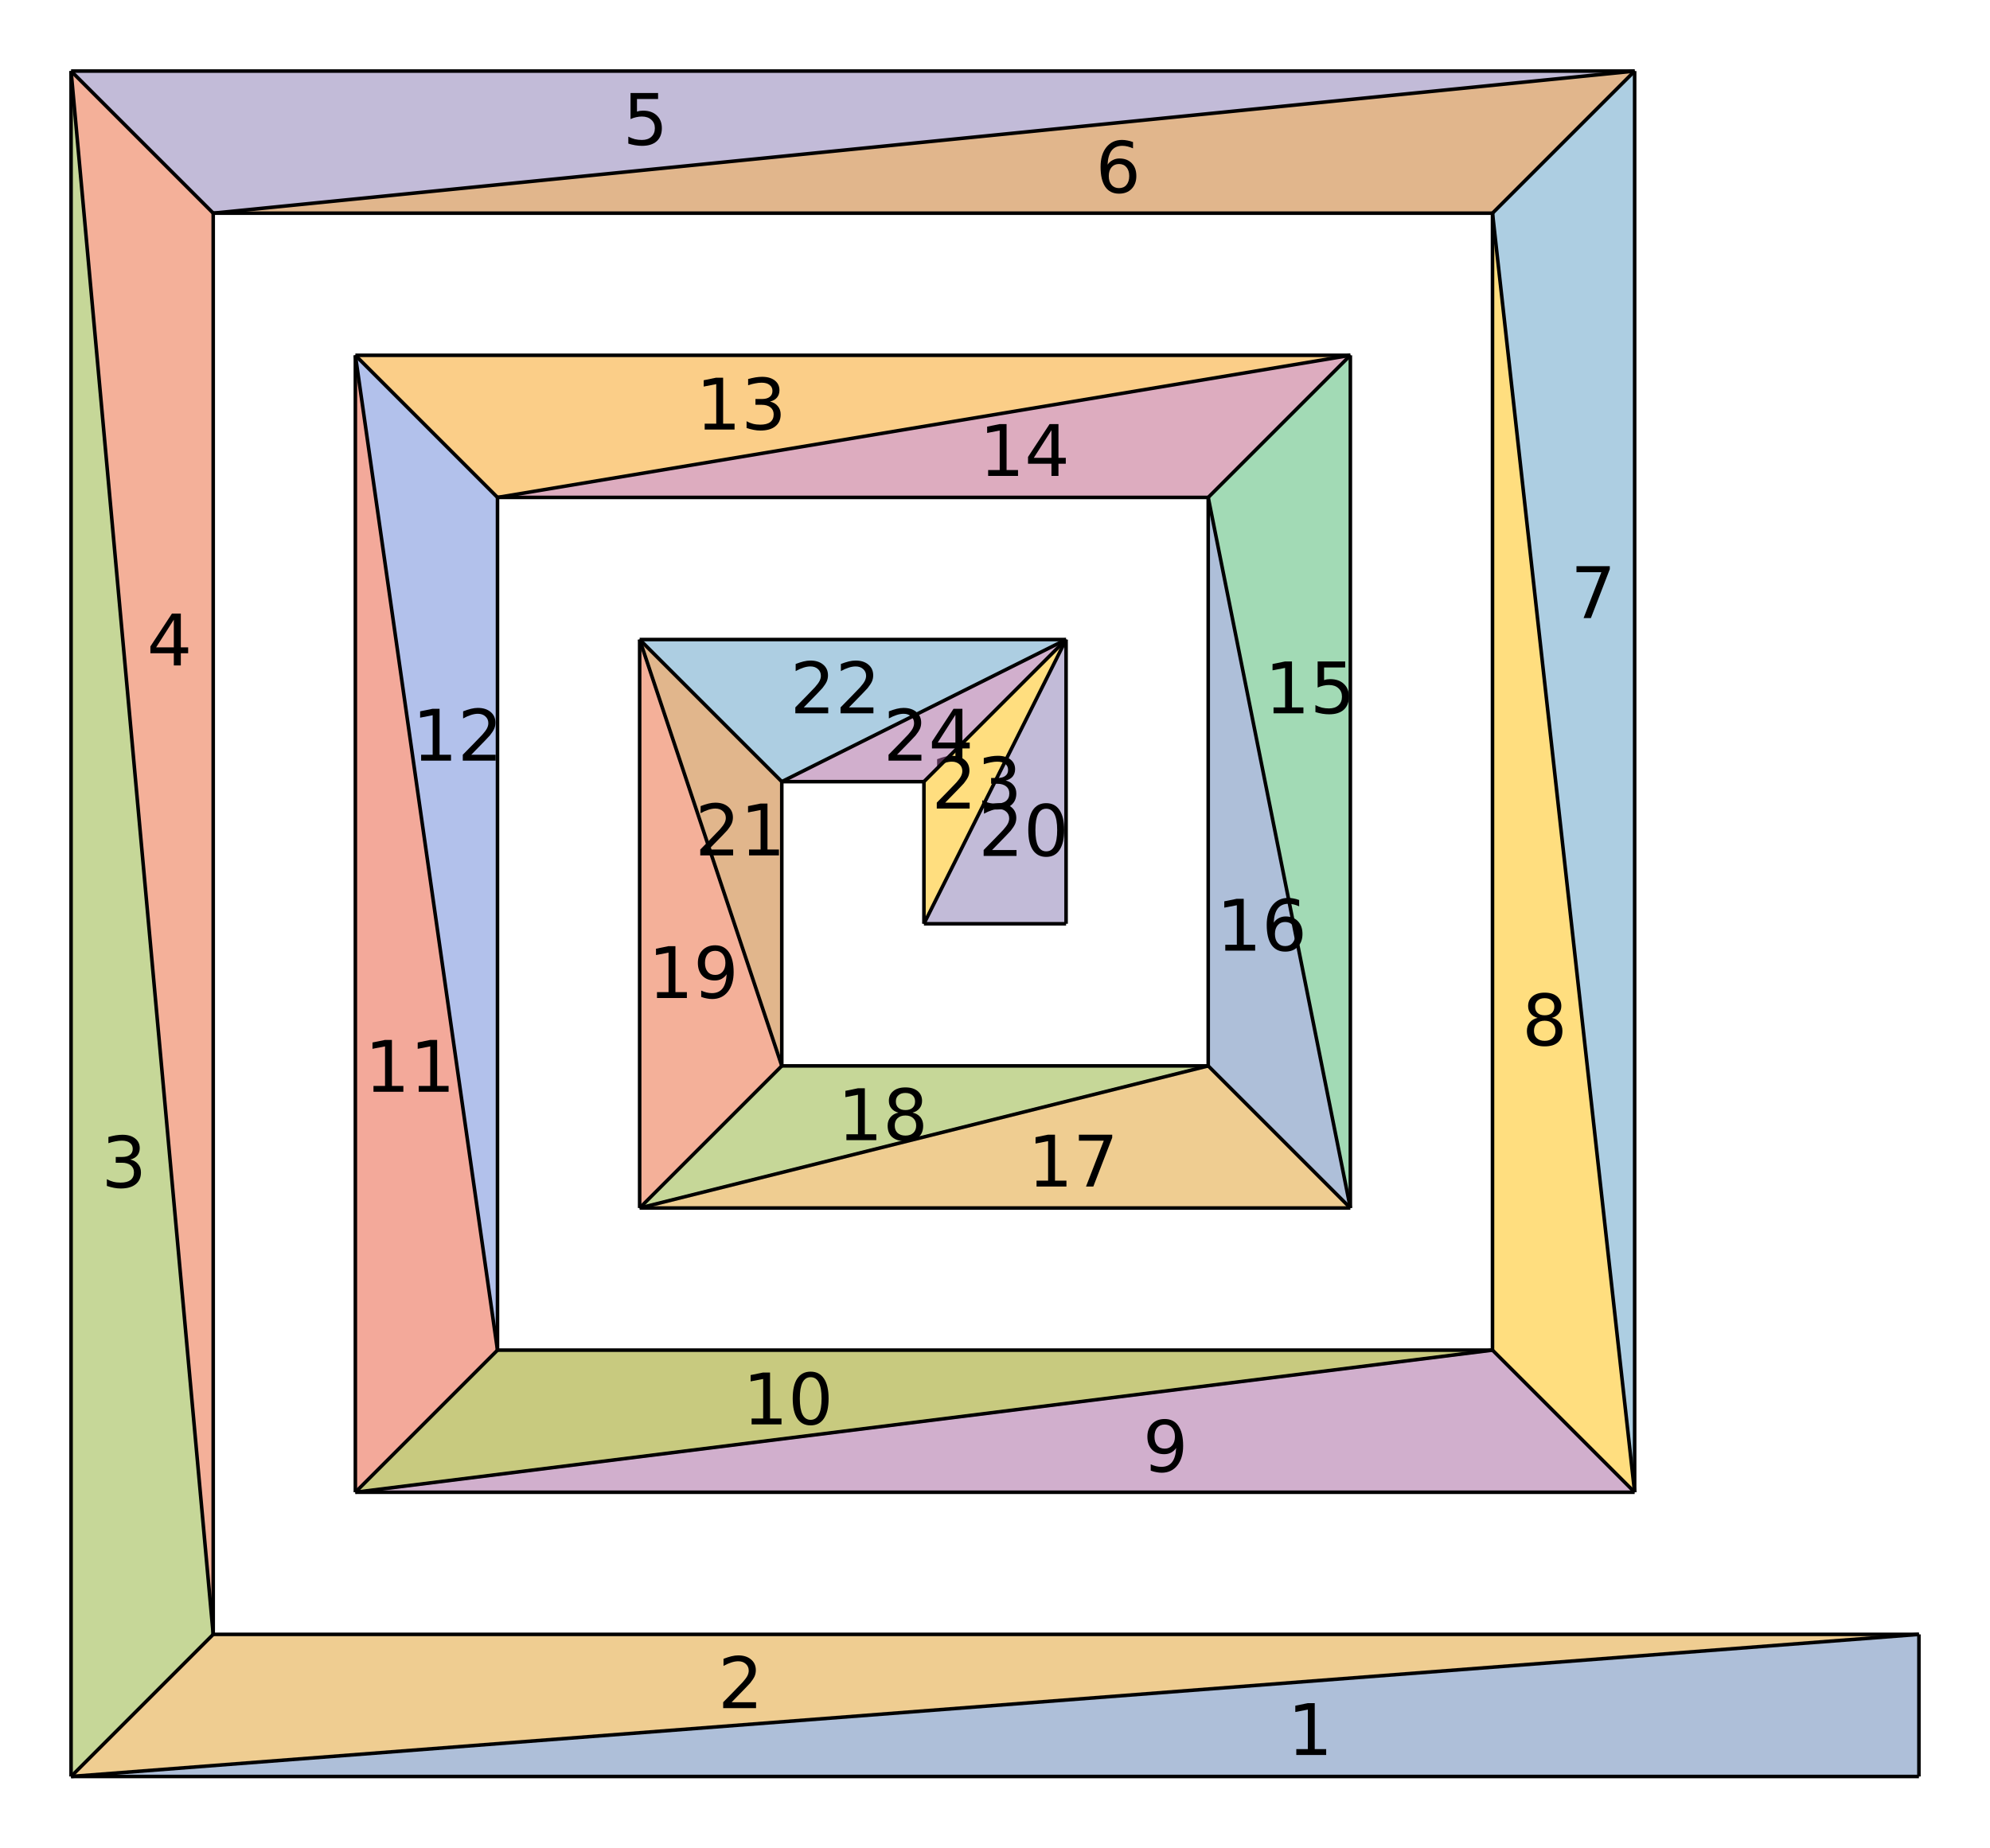
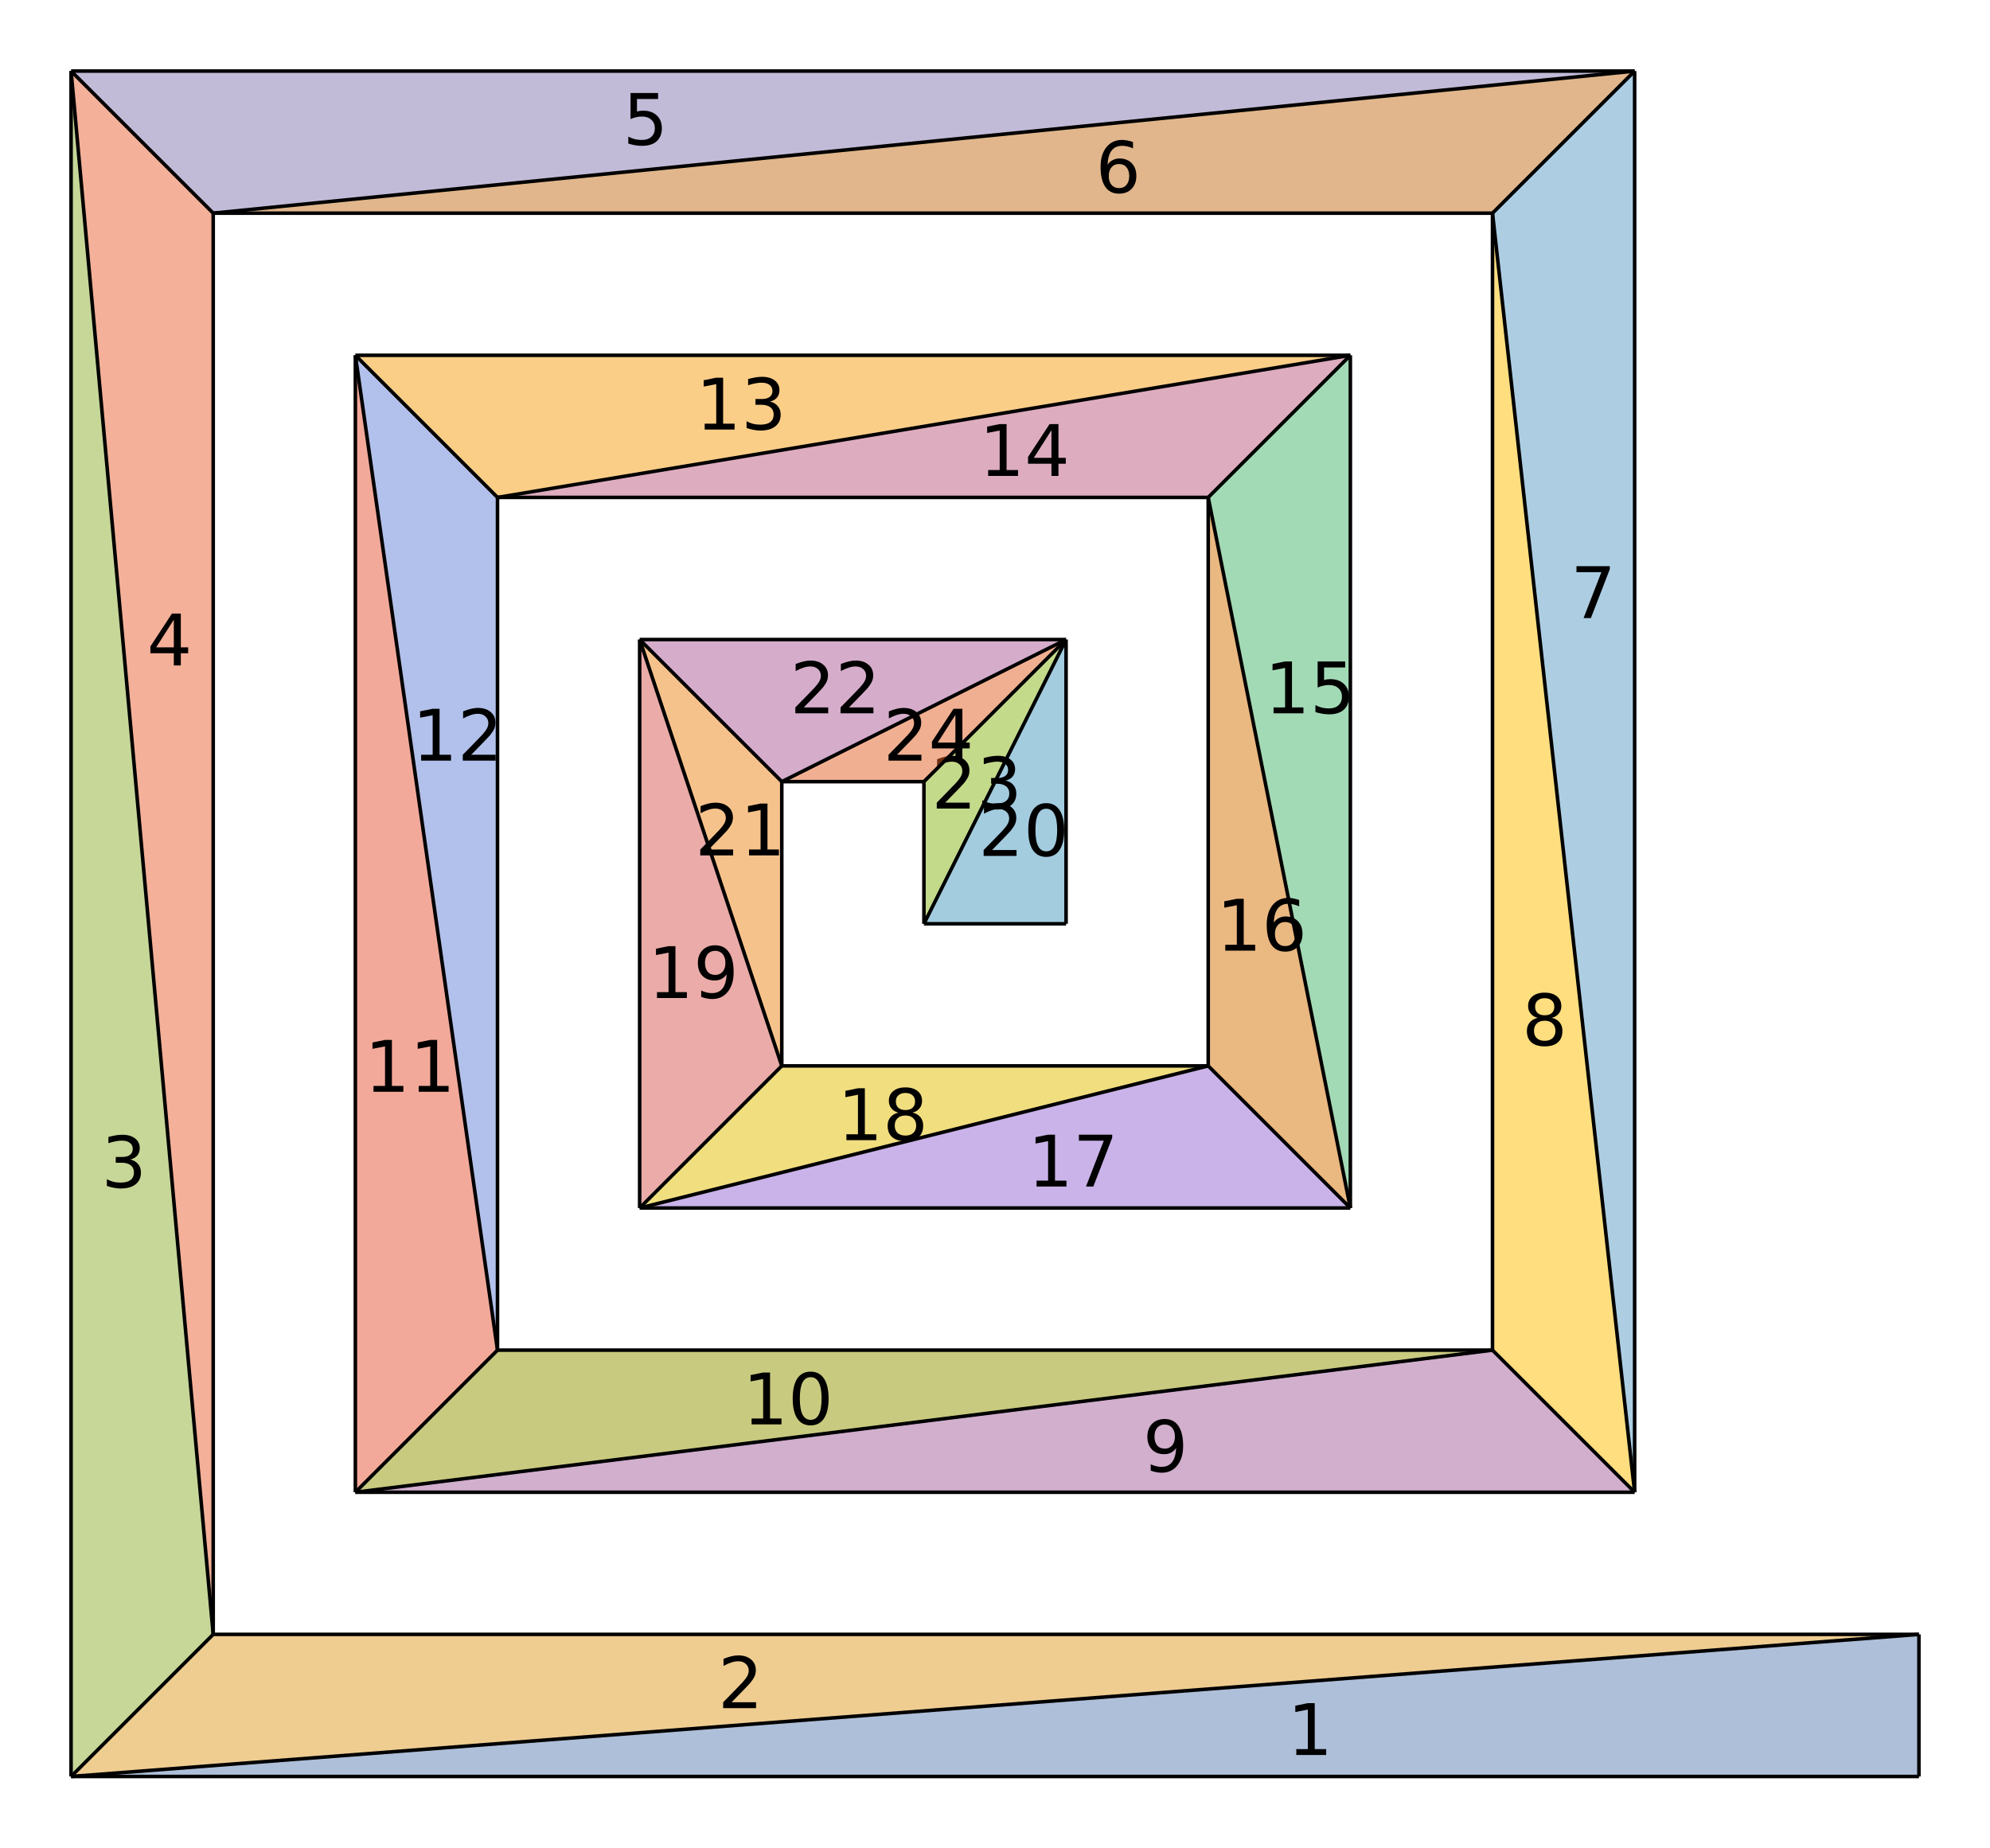
<svg xmlns="http://www.w3.org/2000/svg" xmlns:xlink="http://www.w3.org/1999/xlink" width="280pt" height="260pt" viewBox="0 0 280 260" version="1.1">
  <defs>
    <g>
      <symbol overflow="visible" id="id1">
        <path style="stroke:none;" d="M 0.5 1.766 L 0.5 -7.047 L 5.5 -7.047 L 5.5 1.766 Z M 1.062 1.219 L 4.938 1.219 L 4.938 -6.484 L 1.062 -6.484 Z M 1.062 1.219 " />
      </symbol>
      <symbol overflow="visible" id="id2">
        <path style="stroke:none;" d="M 1.234 -0.828 L 2.859 -0.828 L 2.859 -6.391 L 1.094 -6.047 L 1.094 -6.938 L 2.844 -7.297 L 3.828 -7.297 L 3.828 -0.828 L 5.438 -0.828 L 5.438 0 L 1.234 0 Z M 1.234 -0.828 " />
      </symbol>
      <symbol overflow="visible" id="id3">
        <path style="stroke:none;" d="M 1.922 -0.828 L 5.359 -0.828 L 5.359 0 L 0.734 0 L 0.734 -0.828 C 1.109 -1.211 1.617 -1.734 2.266 -2.391 C 2.91 -3.047 3.316 -3.469 3.484 -3.656 C 3.797 -4.008 4.016 -4.305 4.141 -4.547 C 4.266 -4.797 4.328 -5.039 4.328 -5.281 C 4.328 -5.664 4.191 -5.977 3.922 -6.219 C 3.648 -6.469 3.297 -6.594 2.859 -6.594 C 2.547 -6.594 2.219 -6.535 1.875 -6.422 C 1.539 -6.316 1.176 -6.156 0.781 -5.938 L 0.781 -6.938 C 1.176 -7.094 1.547 -7.211 1.891 -7.297 C 2.234 -7.379 2.551 -7.422 2.844 -7.422 C 3.594 -7.422 4.191 -7.234 4.641 -6.859 C 5.098 -6.484 5.328 -5.977 5.328 -5.344 C 5.328 -5.039 5.27 -4.754 5.156 -4.484 C 5.039 -4.223 4.836 -3.91 4.547 -3.547 C 4.461 -3.453 4.203 -3.176 3.766 -2.719 C 3.328 -2.27 2.711 -1.641 1.922 -0.828 Z M 1.922 -0.828 " />
      </symbol>
      <symbol overflow="visible" id="id4">
        <path style="stroke:none;" d="M 4.062 -3.938 C 4.531 -3.832 4.895 -3.617 5.156 -3.297 C 5.426 -2.984 5.562 -2.594 5.562 -2.125 C 5.562 -1.406 5.312 -0.848 4.812 -0.453 C 4.32 -0.055 3.617 0.141 2.703 0.141 C 2.398 0.141 2.086 0.109 1.766 0.047 C 1.441 -0.016 1.109 -0.102 0.766 -0.219 L 0.766 -1.172 C 1.035 -1.016 1.332 -0.895 1.656 -0.812 C 1.988 -0.727 2.332 -0.688 2.688 -0.688 C 3.301 -0.688 3.77 -0.805 4.094 -1.047 C 4.414 -1.297 4.578 -1.656 4.578 -2.125 C 4.578 -2.551 4.426 -2.883 4.125 -3.125 C 3.82 -3.363 3.406 -3.484 2.875 -3.484 L 2.016 -3.484 L 2.016 -4.297 L 2.906 -4.297 C 3.395 -4.297 3.766 -4.395 4.016 -4.594 C 4.273 -4.789 4.406 -5.07 4.406 -5.438 C 4.406 -5.801 4.27 -6.082 4 -6.281 C 3.738 -6.488 3.363 -6.594 2.875 -6.594 C 2.602 -6.594 2.312 -6.562 2 -6.5 C 1.688 -6.445 1.348 -6.359 0.984 -6.234 L 0.984 -7.109 C 1.359 -7.211 1.707 -7.289 2.031 -7.344 C 2.363 -7.395 2.672 -7.422 2.953 -7.422 C 3.703 -7.422 4.297 -7.25 4.734 -6.906 C 5.172 -6.57 5.391 -6.113 5.391 -5.531 C 5.391 -5.125 5.273 -4.781 5.047 -4.5 C 4.816 -4.227 4.488 -4.039 4.062 -3.938 Z M 4.062 -3.938 " />
      </symbol>
      <symbol overflow="visible" id="id5">
        <path style="stroke:none;" d="M 3.781 -6.438 L 1.297 -2.547 L 3.781 -2.547 Z M 3.516 -7.297 L 4.766 -7.297 L 4.766 -2.547 L 5.797 -2.547 L 5.797 -1.719 L 4.766 -1.719 L 4.766 0 L 3.781 0 L 3.781 -1.719 L 0.484 -1.719 L 0.484 -2.672 Z M 3.516 -7.297 " />
      </symbol>
      <symbol overflow="visible" id="id6">
        <path style="stroke:none;" d="M 1.078 -7.297 L 4.953 -7.297 L 4.953 -6.453 L 1.984 -6.453 L 1.984 -4.672 C 2.129 -4.723 2.27 -4.758 2.406 -4.781 C 2.551 -4.801 2.695 -4.812 2.844 -4.812 C 3.656 -4.812 4.297 -4.586 4.766 -4.141 C 5.242 -3.703 5.484 -3.102 5.484 -2.344 C 5.484 -1.551 5.238 -0.938 4.75 -0.5 C 4.27 -0.07 3.582 0.141 2.688 0.141 C 2.383 0.141 2.07 0.113 1.75 0.062 C 1.438 0.008 1.109 -0.066 0.766 -0.172 L 0.766 -1.156 C 1.066 -1 1.375 -0.879 1.688 -0.797 C 2 -0.723 2.328 -0.688 2.672 -0.688 C 3.234 -0.688 3.676 -0.832 4 -1.125 C 4.332 -1.426 4.5 -1.832 4.5 -2.344 C 4.5 -2.844 4.332 -3.238 4 -3.531 C 3.676 -3.832 3.234 -3.984 2.672 -3.984 C 2.41 -3.984 2.145 -3.953 1.875 -3.891 C 1.613 -3.836 1.348 -3.75 1.078 -3.625 Z M 1.078 -7.297 " />
      </symbol>
      <symbol overflow="visible" id="id7">
        <path style="stroke:none;" d="M 3.297 -4.031 C 2.859 -4.031 2.508 -3.879 2.25 -3.578 C 1.988 -3.273 1.859 -2.863 1.859 -2.344 C 1.859 -1.812 1.988 -1.395 2.25 -1.094 C 2.508 -0.789 2.859 -0.641 3.297 -0.641 C 3.742 -0.641 4.094 -0.789 4.344 -1.094 C 4.602 -1.395 4.734 -1.812 4.734 -2.344 C 4.734 -2.863 4.602 -3.273 4.344 -3.578 C 4.094 -3.879 3.742 -4.031 3.297 -4.031 Z M 5.266 -7.125 L 5.266 -6.234 C 5.016 -6.348 4.758 -6.438 4.5 -6.5 C 4.25 -6.562 4.004 -6.594 3.766 -6.594 C 3.109 -6.594 2.609 -6.375 2.266 -5.938 C 1.922 -5.5 1.727 -4.832 1.688 -3.938 C 1.875 -4.219 2.113 -4.43 2.406 -4.578 C 2.695 -4.734 3.016 -4.812 3.359 -4.812 C 4.086 -4.812 4.664 -4.586 5.094 -4.141 C 5.52 -3.703 5.734 -3.102 5.734 -2.344 C 5.734 -1.594 5.508 -0.988 5.062 -0.531 C 4.625 -0.082 4.035 0.141 3.297 0.141 C 2.453 0.141 1.805 -0.18 1.359 -0.828 C 0.922 -1.473 0.703 -2.41 0.703 -3.641 C 0.703 -4.785 0.973 -5.703 1.516 -6.391 C 2.066 -7.078 2.801 -7.422 3.719 -7.422 C 3.969 -7.422 4.219 -7.395 4.469 -7.344 C 4.719 -7.301 4.984 -7.227 5.266 -7.125 Z M 5.266 -7.125 " />
      </symbol>
      <symbol overflow="visible" id="id8">
        <path style="stroke:none;" d="M 0.828 -7.297 L 5.516 -7.297 L 5.516 -6.875 L 2.859 0 L 1.828 0 L 4.328 -6.453 L 0.828 -6.453 Z M 0.828 -7.297 " />
      </symbol>
      <symbol overflow="visible" id="id9">
        <path style="stroke:none;" d="M 3.172 -3.469 C 2.703 -3.469 2.332 -3.336 2.062 -3.078 C 1.801 -2.828 1.672 -2.484 1.672 -2.047 C 1.672 -1.609 1.801 -1.266 2.062 -1.016 C 2.332 -0.766 2.703 -0.641 3.172 -0.641 C 3.641 -0.641 4.008 -0.766 4.281 -1.016 C 4.551 -1.266 4.688 -1.609 4.688 -2.047 C 4.688 -2.484 4.551 -2.828 4.281 -3.078 C 4.02 -3.336 3.648 -3.469 3.172 -3.469 Z M 2.188 -3.875 C 1.77 -3.977 1.441 -4.176 1.203 -4.469 C 0.961 -4.758 0.844 -5.113 0.844 -5.531 C 0.844 -6.113 1.051 -6.57 1.469 -6.906 C 1.883 -7.25 2.453 -7.422 3.172 -7.422 C 3.898 -7.422 4.473 -7.25 4.891 -6.906 C 5.305 -6.57 5.516 -6.113 5.516 -5.531 C 5.516 -5.113 5.395 -4.758 5.156 -4.469 C 4.914 -4.176 4.586 -3.977 4.172 -3.875 C 4.648 -3.77 5.02 -3.555 5.281 -3.234 C 5.539 -2.91 5.672 -2.516 5.672 -2.047 C 5.672 -1.336 5.457 -0.797 5.031 -0.422 C 4.602 -0.047 3.984 0.141 3.172 0.141 C 2.367 0.141 1.75 -0.047 1.312 -0.422 C 0.883 -0.797 0.672 -1.336 0.672 -2.047 C 0.672 -2.516 0.805 -2.91 1.078 -3.234 C 1.348 -3.555 1.719 -3.77 2.188 -3.875 Z M 1.828 -5.438 C 1.828 -5.062 1.945 -4.766 2.188 -4.547 C 2.426 -4.336 2.754 -4.234 3.172 -4.234 C 3.598 -4.234 3.93 -4.336 4.172 -4.547 C 4.41 -4.766 4.531 -5.062 4.531 -5.438 C 4.531 -5.812 4.41 -6.102 4.172 -6.312 C 3.93 -6.531 3.598 -6.641 3.172 -6.641 C 2.754 -6.641 2.426 -6.531 2.188 -6.312 C 1.945 -6.102 1.828 -5.812 1.828 -5.438 Z M 1.828 -5.438 " />
      </symbol>
      <symbol overflow="visible" id="id10">
        <path style="stroke:none;" d="M 1.094 -0.156 L 1.094 -1.047 C 1.344 -0.93 1.594 -0.844 1.844 -0.781 C 2.102 -0.719 2.352 -0.688 2.594 -0.688 C 3.25 -0.688 3.75 -0.906 4.094 -1.344 C 4.438 -1.781 4.629 -2.445 4.672 -3.344 C 4.484 -3.062 4.242 -2.844 3.953 -2.688 C 3.672 -2.539 3.352 -2.469 3 -2.469 C 2.27 -2.469 1.691 -2.688 1.266 -3.125 C 0.836 -3.57 0.625 -4.176 0.625 -4.938 C 0.625 -5.688 0.844 -6.285 1.281 -6.734 C 1.727 -7.191 2.32 -7.422 3.062 -7.422 C 3.906 -7.422 4.547 -7.098 4.984 -6.453 C 5.43 -5.805 5.656 -4.867 5.656 -3.641 C 5.656 -2.492 5.383 -1.578 4.844 -0.891 C 4.301 -0.203 3.566 0.141 2.641 0.141 C 2.391 0.141 2.141 0.113 1.891 0.062 C 1.641 0.02 1.375 -0.051 1.094 -0.156 Z M 3.062 -3.25 C 3.5 -3.25 3.848 -3.398 4.109 -3.703 C 4.367 -4.004 4.5 -4.414 4.5 -4.938 C 4.5 -5.469 4.367 -5.883 4.109 -6.188 C 3.848 -6.488 3.5 -6.641 3.062 -6.641 C 2.613 -6.641 2.258 -6.488 2 -6.188 C 1.75 -5.883 1.625 -5.469 1.625 -4.938 C 1.625 -4.414 1.75 -4.004 2 -3.703 C 2.258 -3.398 2.613 -3.25 3.062 -3.25 Z M 3.062 -3.25 " />
      </symbol>
      <symbol overflow="visible" id="id11">
        <path style="stroke:none;" d="M 3.172 -6.641 C 2.672 -6.641 2.289 -6.391 2.031 -5.891 C 1.781 -5.391 1.656 -4.641 1.656 -3.641 C 1.656 -2.641 1.781 -1.891 2.031 -1.391 C 2.289 -0.891 2.672 -0.641 3.172 -0.641 C 3.691 -0.641 4.078 -0.891 4.328 -1.391 C 4.586 -1.891 4.719 -2.641 4.719 -3.641 C 4.719 -4.641 4.586 -5.391 4.328 -5.891 C 4.078 -6.391 3.691 -6.641 3.172 -6.641 Z M 3.172 -7.422 C 3.992 -7.422 4.617 -7.098 5.047 -6.453 C 5.484 -5.805 5.703 -4.867 5.703 -3.641 C 5.703 -2.41 5.484 -1.473 5.047 -0.828 C 4.617 -0.18 3.992 0.141 3.172 0.141 C 2.359 0.141 1.734 -0.18 1.297 -0.828 C 0.867 -1.473 0.656 -2.41 0.656 -3.641 C 0.656 -4.867 0.867 -5.805 1.297 -6.453 C 1.734 -7.098 2.359 -7.422 3.172 -7.422 Z M 3.172 -7.422 " />
      </symbol>
    </g>
  </defs>
  <g id="id12">
    <path style=" stroke:none;fill-rule:nonzero;fill:rgb(36.842%,50.678%,70.98%);fill-opacity:0.5;" d="M 10 250 L 270 250 L 270 230 Z M 10 250 " />
    <g style="fill:rgb(0%,0%,0%);fill-opacity:1;">
      <use xlink:href="#id2" x="181.16" y="246.977" />
    </g>
    <path style=" stroke:none;fill-rule:nonzero;fill:rgb(88.072%,61.104%,14.205%);fill-opacity:0.5;" d="M 10 250 L 270 230 L 30 230 Z M 10 250 " />
    <g style="fill:rgb(0%,0%,0%);fill-opacity:1;">
      <use xlink:href="#id3" x="101.02" y="240.379" />
    </g>
    <path style=" stroke:none;fill-rule:nonzero;fill:rgb(56.018%,69.157%,19.488%);fill-opacity:0.5;" d="M 10 10 L 10 250 L 30 230 Z M 10 10 " />
    <g style="fill:rgb(0%,0%,0%);fill-opacity:1;">
      <use xlink:href="#id4" x="14.27" y="167.113" />
    </g>
    <path style=" stroke:none;fill-rule:nonzero;fill:rgb(92.253%,38.563%,20.918%);fill-opacity:0.5;" d="M 10 10 L 30 230 L 30 30 Z M 10 10 " />
    <g style="fill:rgb(0%,0%,0%);fill-opacity:1;">
      <use xlink:href="#id5" x="20.676" y="93.645" />
    </g>
    <path style=" stroke:none;fill-rule:nonzero;fill:rgb(52.849%,47.062%,70.135%);fill-opacity:0.5;" d="M 230 10 L 10 10 L 30 30 Z M 230 10 " />
    <g style="fill:rgb(0%,0%,0%);fill-opacity:1;">
      <use xlink:href="#id6" x="87.641" y="20.383" />
    </g>
    <path style=" stroke:none;fill-rule:nonzero;fill:rgb(77.208%,43.155%,10.239%);fill-opacity:0.5;" d="M 230 10 L 30 30 L 210 30 Z M 230 10 " />
    <g style="fill:rgb(0%,0%,0%);fill-opacity:1;">
      <use xlink:href="#id7" x="154.152" y="27.113" />
    </g>
    <path style=" stroke:none;fill-rule:nonzero;fill:rgb(36.39%,61.85%,78.235%);fill-opacity:0.5;" d="M 230 210 L 230 10 L 210 30 Z M 230 210 " />
    <g style="fill:rgb(0%,0%,0%);fill-opacity:1;">
      <use xlink:href="#id8" x="220.988" y="86.977" />
    </g>
    <path style=" stroke:none;fill-rule:nonzero;fill:rgb(100%,75%,0%);fill-opacity:0.5;" d="M 230 210 L 210 30 L 210 190 Z M 230 210 " />
    <g style="fill:rgb(0%,0%,0%);fill-opacity:1;">
      <use xlink:href="#id9" x="214.168" y="147.113" />
    </g>
    <path style=" stroke:none;fill-rule:nonzero;fill:rgb(64.762%,37.816%,61.404%);fill-opacity:0.5;" d="M 50 210 L 230 210 L 210 190 Z M 50 210 " />
    <g style="fill:rgb(0%,0%,0%);fill-opacity:1;">
      <use xlink:href="#id10" x="160.816" y="207.113" />
    </g>
    <path style=" stroke:none;fill-rule:nonzero;fill:rgb(57.159%,58.648%,0%);fill-opacity:0.5;" d="M 50 210 L 210 190 L 70 190 Z M 50 210 " />
    <g style="fill:rgb(0%,0%,0%);fill-opacity:1;">
      <use xlink:href="#id2" x="104.52" y="200.449" />
      <use xlink:href="#id11" x="110.882" y="200.449" />
    </g>
    <path style=" stroke:none;fill-rule:nonzero;fill:rgb(91.5%,33.25%,21.25%);fill-opacity:0.5;" d="M 50 50 L 50 210 L 70 190 Z M 50 50 " />
    <g style="fill:rgb(0%,0%,0%);fill-opacity:1;">
      <use xlink:href="#id2" x="51.316" y="153.645" />
      <use xlink:href="#id2" x="57.679" y="153.645" />
    </g>
    <path style=" stroke:none;fill-rule:nonzero;fill:rgb(40.082%,52.201%,85%);fill-opacity:0.5;" d="M 50 50 L 70 190 L 70 70 Z M 50 50 " />
    <g style="fill:rgb(0%,0%,0%);fill-opacity:1;">
      <use xlink:href="#id2" x="58.02" y="107.043" />
      <use xlink:href="#id3" x="64.382" y="107.043" />
    </g>
    <path style=" stroke:none;fill-rule:nonzero;fill:rgb(97.283%,62.164%,7.336%);fill-opacity:0.5;" d="M 190 50 L 50 50 L 70 70 Z M 190 50 " />
    <g style="fill:rgb(0%,0%,0%);fill-opacity:1;">
      <use xlink:href="#id2" x="97.918" y="60.449" />
      <use xlink:href="#id4" x="104.28" y="60.449" />
    </g>
    <path style=" stroke:none;fill-rule:nonzero;fill:rgb(73.678%,35.8%,50.303%);fill-opacity:0.5;" d="M 190 50 L 70 70 L 170 70 Z M 190 50 " />
    <g style="fill:rgb(0%,0%,0%);fill-opacity:1;">
      <use xlink:href="#id2" x="137.801" y="66.977" />
      <use xlink:href="#id5" x="144.163" y="66.977" />
    </g>
    <path style=" stroke:none;fill-rule:nonzero;fill:rgb(28.026%,71.5%,42.921%);fill-opacity:0.5;" d="M 190 170 L 190 50 L 170 70 Z M 190 170 " />
    <g style="fill:rgb(0%,0%,0%);fill-opacity:1;">
      <use xlink:href="#id2" x="177.957" y="100.383" />
      <use xlink:href="#id6" x="184.319" y="100.383" />
    </g>
-     <path style=" stroke:none;fill-rule:nonzero;fill:rgb(36.842%,50.678%,70.98%);fill-opacity:0.5;" d="M 190 170 L 170 70 L 170 150 Z M 190 170 " />
+     <path style=" stroke:none;fill-rule:nonzero;fill:rgb(83.836%,44.747%,2.089%);fill-opacity:0.5;" d="M 190 170 L 170 70 L 170 150 Z M 190 170 " />
    <g style="fill:rgb(0%,0%,0%);fill-opacity:1;">
      <use xlink:href="#id2" x="171.168" y="133.781" />
      <use xlink:href="#id7" x="177.53" y="133.781" />
    </g>
-     <path style=" stroke:none;fill-rule:nonzero;fill:rgb(88.072%,61.104%,14.205%);fill-opacity:0.5;" d="M 90 170 L 190 170 L 170 150 Z M 90 170 " />
+     <path style=" stroke:none;fill-rule:nonzero;fill:rgb(58.337%,41.262%,82.908%);fill-opacity:0.5;" d="M 90 170 L 190 170 L 170 150 Z M 90 170 " />
    <g style="fill:rgb(0%,0%,0%);fill-opacity:1;">
      <use xlink:href="#id2" x="144.613" y="166.977" />
      <use xlink:href="#id8" x="150.976" y="166.977" />
    </g>
-     <path style=" stroke:none;fill-rule:nonzero;fill:rgb(56.018%,69.157%,19.488%);fill-opacity:0.5;" d="M 90 170 L 170 150 L 110 150 Z M 90 170 " />
+     <path style=" stroke:none;fill-rule:nonzero;fill:rgb(89.964%,74.635%,0%);fill-opacity:0.5;" d="M 90 170 L 170 150 L 110 150 Z M 90 170 " />
    <g style="fill:rgb(0%,0%,0%);fill-opacity:1;">
      <use xlink:href="#id2" x="117.859" y="160.449" />
      <use xlink:href="#id9" x="124.222" y="160.449" />
    </g>
-     <path style=" stroke:none;fill-rule:nonzero;fill:rgb(92.253%,38.563%,20.918%);fill-opacity:0.5;" d="M 90 90 L 90 170 L 110 150 Z M 90 90 " />
+     <path style=" stroke:none;fill-rule:nonzero;fill:rgb(84.395%,34.671%,33.092%);fill-opacity:0.5;" d="M 90 90 L 90 170 L 110 150 Z M 90 90 " />
    <g style="fill:rgb(0%,0%,0%);fill-opacity:1;">
      <use xlink:href="#id2" x="91.207" y="140.449" />
      <use xlink:href="#id10" x="97.569" y="140.449" />
    </g>
-     <path style=" stroke:none;fill-rule:nonzero;fill:rgb(52.849%,47.062%,70.135%);fill-opacity:0.5;" d="M 130 130 L 150 130 L 150 90 Z M 130 130 " />
+     <path style=" stroke:none;fill-rule:nonzero;fill:rgb(28.24%,60.908%,75.388%);fill-opacity:0.5;" d="M 130 130 L 150 130 L 150 90 Z M 130 130 " />
    <g style="fill:rgb(0%,0%,0%);fill-opacity:1;">
      <use xlink:href="#id3" x="137.668" y="120.449" />
      <use xlink:href="#id11" x="144.03" y="120.449" />
    </g>
-     <path style=" stroke:none;fill-rule:nonzero;fill:rgb(77.208%,43.155%,10.239%);fill-opacity:0.5;" d="M 90 90 L 110 150 L 110 110 Z M 90 90 " />
+     <path style=" stroke:none;fill-rule:nonzero;fill:rgb(93.243%,52.829%,9.219%);fill-opacity:0.5;" d="M 90 90 L 110 150 L 110 110 Z M 90 90 " />
    <g style="fill:rgb(0%,0%,0%);fill-opacity:1;">
      <use xlink:href="#id3" x="97.797" y="120.379" />
      <use xlink:href="#id2" x="104.159" y="120.379" />
    </g>
-     <path style=" stroke:none;fill-rule:nonzero;fill:rgb(36.39%,61.85%,78.235%);fill-opacity:0.5;" d="M 150 90 L 90 90 L 110 110 Z M 150 90 " />
+     <path style=" stroke:none;fill-rule:nonzero;fill:rgb(67.534%,35.897%,59.915%);fill-opacity:0.5;" d="M 150 90 L 90 90 L 110 110 Z M 150 90 " />
    <g style="fill:rgb(0%,0%,0%);fill-opacity:1;">
      <use xlink:href="#id3" x="111.172" y="100.379" />
      <use xlink:href="#id3" x="117.534" y="100.379" />
    </g>
-     <path style=" stroke:none;fill-rule:nonzero;fill:rgb(100%,75%,0%);fill-opacity:0.5;" d="M 130 110 L 130 130 L 150 90 Z M 130 110 " />
+     <path style=" stroke:none;fill-rule:nonzero;fill:rgb(54.079%,71.5%,9.763%);fill-opacity:0.5;" d="M 130 110 L 130 130 L 150 90 Z M 130 110 " />
    <g style="fill:rgb(0%,0%,0%);fill-opacity:1;">
      <use xlink:href="#id3" x="131.074" y="113.781" />
      <use xlink:href="#id4" x="137.437" y="113.781" />
    </g>
-     <path style=" stroke:none;fill-rule:nonzero;fill:rgb(64.762%,37.816%,61.404%);fill-opacity:0.5;" d="M 130 110 L 150 90 L 110 110 Z M 130 110 " />
+     <path style=" stroke:none;fill-rule:nonzero;fill:rgb(88.572%,37.641%,13.931%);fill-opacity:0.5;" d="M 130 110 L 150 90 L 110 110 Z M 130 110 " />
    <g style="fill:rgb(0%,0%,0%);fill-opacity:1;">
      <use xlink:href="#id3" x="124.285" y="107.043" />
      <use xlink:href="#id5" x="130.647" y="107.043" />
    </g>
    <path style="fill:none;stroke-width:0.5;stroke-linecap:butt;stroke-linejoin:miter;stroke:rgb(0%,0%,0%);stroke-opacity:1;stroke-miterlimit:10;" d="M -120 120 L 140 120 " transform="matrix(1,0,0,1,130,130)" />
    <path style="fill:none;stroke-width:0.5;stroke-linecap:butt;stroke-linejoin:miter;stroke:rgb(0%,0%,0%);stroke-opacity:1;stroke-miterlimit:10;" d="M 140 100 L 140 120 " transform="matrix(1,0,0,1,130,130)" />
    <path style="fill:none;stroke-width:0.5;stroke-linecap:butt;stroke-linejoin:miter;stroke:rgb(0%,0%,0%);stroke-opacity:1;stroke-miterlimit:10;" d="M -120 120 L 140 100 " transform="matrix(1,0,0,1,130,130)" />
    <path style="fill:none;stroke-width:0.5;stroke-linecap:butt;stroke-linejoin:miter;stroke:rgb(0%,0%,0%);stroke-opacity:1;stroke-miterlimit:10;" d="M -100 100 L 140 100 " transform="matrix(1,0,0,1,130,130)" />
    <path style="fill:none;stroke-width:0.5;stroke-linecap:butt;stroke-linejoin:miter;stroke:rgb(0%,0%,0%);stroke-opacity:1;stroke-miterlimit:10;" d="M -120 120 L -100 100 " transform="matrix(1,0,0,1,130,130)" />
    <path style="fill:none;stroke-width:0.5;stroke-linecap:butt;stroke-linejoin:miter;stroke:rgb(0%,0%,0%);stroke-opacity:1;stroke-miterlimit:10;" d="M -120 -120 L -120 120 " transform="matrix(1,0,0,1,130,130)" />
    <path style="fill:none;stroke-width:0.5;stroke-linecap:butt;stroke-linejoin:miter;stroke:rgb(0%,0%,0%);stroke-opacity:1;stroke-miterlimit:10;" d="M -120 -120 L -100 100 " transform="matrix(1,0,0,1,130,130)" />
    <path style="fill:none;stroke-width:0.5;stroke-linecap:butt;stroke-linejoin:miter;stroke:rgb(0%,0%,0%);stroke-opacity:1;stroke-miterlimit:10;" d="M -100 -100 L -100 100 " transform="matrix(1,0,0,1,130,130)" />
    <path style="fill:none;stroke-width:0.5;stroke-linecap:butt;stroke-linejoin:miter;stroke:rgb(0%,0%,0%);stroke-opacity:1;stroke-miterlimit:10;" d="M -120 -120 L -100 -100 " transform="matrix(1,0,0,1,130,130)" />
    <path style="fill:none;stroke-width:0.5;stroke-linecap:butt;stroke-linejoin:miter;stroke:rgb(0%,0%,0%);stroke-opacity:1;stroke-miterlimit:10;" d="M -120 -120 L 100 -120 " transform="matrix(1,0,0,1,130,130)" />
    <path style="fill:none;stroke-width:0.5;stroke-linecap:butt;stroke-linejoin:miter;stroke:rgb(0%,0%,0%);stroke-opacity:1;stroke-miterlimit:10;" d="M -100 -100 L 100 -120 " transform="matrix(1,0,0,1,130,130)" />
    <path style="fill:none;stroke-width:0.5;stroke-linecap:butt;stroke-linejoin:miter;stroke:rgb(0%,0%,0%);stroke-opacity:1;stroke-miterlimit:10;" d="M -100 -100 L 80 -100 " transform="matrix(1,0,0,1,130,130)" />
    <path style="fill:none;stroke-width:0.5;stroke-linecap:butt;stroke-linejoin:miter;stroke:rgb(0%,0%,0%);stroke-opacity:1;stroke-miterlimit:10;" d="M 80 -100 L 100 -120 " transform="matrix(1,0,0,1,130,130)" />
    <path style="fill:none;stroke-width:0.5;stroke-linecap:butt;stroke-linejoin:miter;stroke:rgb(0%,0%,0%);stroke-opacity:1;stroke-miterlimit:10;" d="M 100 -120 L 100 80 " transform="matrix(1,0,0,1,130,130)" />
    <path style="fill:none;stroke-width:0.5;stroke-linecap:butt;stroke-linejoin:miter;stroke:rgb(0%,0%,0%);stroke-opacity:1;stroke-miterlimit:10;" d="M 80 -100 L 100 80 " transform="matrix(1,0,0,1,130,130)" />
    <path style="fill:none;stroke-width:0.5;stroke-linecap:butt;stroke-linejoin:miter;stroke:rgb(0%,0%,0%);stroke-opacity:1;stroke-miterlimit:10;" d="M 80 -100 L 80 60 " transform="matrix(1,0,0,1,130,130)" />
    <path style="fill:none;stroke-width:0.5;stroke-linecap:butt;stroke-linejoin:miter;stroke:rgb(0%,0%,0%);stroke-opacity:1;stroke-miterlimit:10;" d="M 80 60 L 100 80 " transform="matrix(1,0,0,1,130,130)" />
    <path style="fill:none;stroke-width:0.5;stroke-linecap:butt;stroke-linejoin:miter;stroke:rgb(0%,0%,0%);stroke-opacity:1;stroke-miterlimit:10;" d="M -80 80 L 100 80 " transform="matrix(1,0,0,1,130,130)" />
    <path style="fill:none;stroke-width:0.5;stroke-linecap:butt;stroke-linejoin:miter;stroke:rgb(0%,0%,0%);stroke-opacity:1;stroke-miterlimit:10;" d="M -80 80 L 80 60 " transform="matrix(1,0,0,1,130,130)" />
    <path style="fill:none;stroke-width:0.5;stroke-linecap:butt;stroke-linejoin:miter;stroke:rgb(0%,0%,0%);stroke-opacity:1;stroke-miterlimit:10;" d="M -60 60 L 80 60 " transform="matrix(1,0,0,1,130,130)" />
    <path style="fill:none;stroke-width:0.5;stroke-linecap:butt;stroke-linejoin:miter;stroke:rgb(0%,0%,0%);stroke-opacity:1;stroke-miterlimit:10;" d="M -80 80 L -60 60 " transform="matrix(1,0,0,1,130,130)" />
    <path style="fill:none;stroke-width:0.5;stroke-linecap:butt;stroke-linejoin:miter;stroke:rgb(0%,0%,0%);stroke-opacity:1;stroke-miterlimit:10;" d="M -80 -80 L -80 80 " transform="matrix(1,0,0,1,130,130)" />
    <path style="fill:none;stroke-width:0.5;stroke-linecap:butt;stroke-linejoin:miter;stroke:rgb(0%,0%,0%);stroke-opacity:1;stroke-miterlimit:10;" d="M -80 -80 L -60 60 " transform="matrix(1,0,0,1,130,130)" />
    <path style="fill:none;stroke-width:0.5;stroke-linecap:butt;stroke-linejoin:miter;stroke:rgb(0%,0%,0%);stroke-opacity:1;stroke-miterlimit:10;" d="M -60 -60 L -60 60 " transform="matrix(1,0,0,1,130,130)" />
    <path style="fill:none;stroke-width:0.5;stroke-linecap:butt;stroke-linejoin:miter;stroke:rgb(0%,0%,0%);stroke-opacity:1;stroke-miterlimit:10;" d="M -80 -80 L -60 -60 " transform="matrix(1,0,0,1,130,130)" />
    <path style="fill:none;stroke-width:0.5;stroke-linecap:butt;stroke-linejoin:miter;stroke:rgb(0%,0%,0%);stroke-opacity:1;stroke-miterlimit:10;" d="M -80 -80 L 60 -80 " transform="matrix(1,0,0,1,130,130)" />
    <path style="fill:none;stroke-width:0.5;stroke-linecap:butt;stroke-linejoin:miter;stroke:rgb(0%,0%,0%);stroke-opacity:1;stroke-miterlimit:10;" d="M -60 -60 L 60 -80 " transform="matrix(1,0,0,1,130,130)" />
    <path style="fill:none;stroke-width:0.5;stroke-linecap:butt;stroke-linejoin:miter;stroke:rgb(0%,0%,0%);stroke-opacity:1;stroke-miterlimit:10;" d="M -60 -60 L 40 -60 " transform="matrix(1,0,0,1,130,130)" />
    <path style="fill:none;stroke-width:0.5;stroke-linecap:butt;stroke-linejoin:miter;stroke:rgb(0%,0%,0%);stroke-opacity:1;stroke-miterlimit:10;" d="M 40 -60 L 60 -80 " transform="matrix(1,0,0,1,130,130)" />
    <path style="fill:none;stroke-width:0.5;stroke-linecap:butt;stroke-linejoin:miter;stroke:rgb(0%,0%,0%);stroke-opacity:1;stroke-miterlimit:10;" d="M 60 -80 L 60 40 " transform="matrix(1,0,0,1,130,130)" />
    <path style="fill:none;stroke-width:0.5;stroke-linecap:butt;stroke-linejoin:miter;stroke:rgb(0%,0%,0%);stroke-opacity:1;stroke-miterlimit:10;" d="M 40 -60 L 60 40 " transform="matrix(1,0,0,1,130,130)" />
    <path style="fill:none;stroke-width:0.5;stroke-linecap:butt;stroke-linejoin:miter;stroke:rgb(0%,0%,0%);stroke-opacity:1;stroke-miterlimit:10;" d="M 40 -60 L 40 20 " transform="matrix(1,0,0,1,130,130)" />
    <path style="fill:none;stroke-width:0.5;stroke-linecap:butt;stroke-linejoin:miter;stroke:rgb(0%,0%,0%);stroke-opacity:1;stroke-miterlimit:10;" d="M 40 20 L 60 40 " transform="matrix(1,0,0,1,130,130)" />
    <path style="fill:none;stroke-width:0.5;stroke-linecap:butt;stroke-linejoin:miter;stroke:rgb(0%,0%,0%);stroke-opacity:1;stroke-miterlimit:10;" d="M -40 40 L 60 40 " transform="matrix(1,0,0,1,130,130)" />
    <path style="fill:none;stroke-width:0.5;stroke-linecap:butt;stroke-linejoin:miter;stroke:rgb(0%,0%,0%);stroke-opacity:1;stroke-miterlimit:10;" d="M -40 40 L 40 20 " transform="matrix(1,0,0,1,130,130)" />
    <path style="fill:none;stroke-width:0.5;stroke-linecap:butt;stroke-linejoin:miter;stroke:rgb(0%,0%,0%);stroke-opacity:1;stroke-miterlimit:10;" d="M -20 20 L 40 20 " transform="matrix(1,0,0,1,130,130)" />
    <path style="fill:none;stroke-width:0.5;stroke-linecap:butt;stroke-linejoin:miter;stroke:rgb(0%,0%,0%);stroke-opacity:1;stroke-miterlimit:10;" d="M -40 40 L -20 20 " transform="matrix(1,0,0,1,130,130)" />
    <path style="fill:none;stroke-width:0.5;stroke-linecap:butt;stroke-linejoin:miter;stroke:rgb(0%,0%,0%);stroke-opacity:1;stroke-miterlimit:10;" d="M -40 -40 L -40 40 " transform="matrix(1,0,0,1,130,130)" />
    <path style="fill:none;stroke-width:0.5;stroke-linecap:butt;stroke-linejoin:miter;stroke:rgb(0%,0%,0%);stroke-opacity:1;stroke-miterlimit:10;" d="M -40 -40 L -20 20 " transform="matrix(1,0,0,1,130,130)" />
    <path style="fill:none;stroke-width:0.5;stroke-linecap:butt;stroke-linejoin:miter;stroke:rgb(0%,0%,0%);stroke-opacity:1;stroke-miterlimit:10;" d="M 0 0 L 20 0 " transform="matrix(1,0,0,1,130,130)" />
    <path style="fill:none;stroke-width:0.5;stroke-linecap:butt;stroke-linejoin:miter;stroke:rgb(0%,0%,0%);stroke-opacity:1;stroke-miterlimit:10;" d="M 20 -40 L 20 0 " transform="matrix(1,0,0,1,130,130)" />
    <path style="fill:none;stroke-width:0.5;stroke-linecap:butt;stroke-linejoin:miter;stroke:rgb(0%,0%,0%);stroke-opacity:1;stroke-miterlimit:10;" d="M 0 0 L 20 -40 " transform="matrix(1,0,0,1,130,130)" />
    <path style="fill:none;stroke-width:0.5;stroke-linecap:butt;stroke-linejoin:miter;stroke:rgb(0%,0%,0%);stroke-opacity:1;stroke-miterlimit:10;" d="M -20 -20 L -20 20 " transform="matrix(1,0,0,1,130,130)" />
    <path style="fill:none;stroke-width:0.5;stroke-linecap:butt;stroke-linejoin:miter;stroke:rgb(0%,0%,0%);stroke-opacity:1;stroke-miterlimit:10;" d="M -40 -40 L -20 -20 " transform="matrix(1,0,0,1,130,130)" />
    <path style="fill:none;stroke-width:0.5;stroke-linecap:butt;stroke-linejoin:miter;stroke:rgb(0%,0%,0%);stroke-opacity:1;stroke-miterlimit:10;" d="M -40 -40 L 20 -40 " transform="matrix(1,0,0,1,130,130)" />
    <path style="fill:none;stroke-width:0.5;stroke-linecap:butt;stroke-linejoin:miter;stroke:rgb(0%,0%,0%);stroke-opacity:1;stroke-miterlimit:10;" d="M -20 -20 L 20 -40 " transform="matrix(1,0,0,1,130,130)" />
    <path style="fill:none;stroke-width:0.5;stroke-linecap:butt;stroke-linejoin:miter;stroke:rgb(0%,0%,0%);stroke-opacity:1;stroke-miterlimit:10;" d="M 0 -20 L 0 0 " transform="matrix(1,0,0,1,130,130)" />
    <path style="fill:none;stroke-width:0.5;stroke-linecap:butt;stroke-linejoin:miter;stroke:rgb(0%,0%,0%);stroke-opacity:1;stroke-miterlimit:10;" d="M 0 -20 L 20 -40 " transform="matrix(1,0,0,1,130,130)" />
    <path style="fill:none;stroke-width:0.5;stroke-linecap:butt;stroke-linejoin:miter;stroke:rgb(0%,0%,0%);stroke-opacity:1;stroke-miterlimit:10;" d="M -20 -20 L 0 -20 " transform="matrix(1,0,0,1,130,130)" />
  </g>
</svg>
